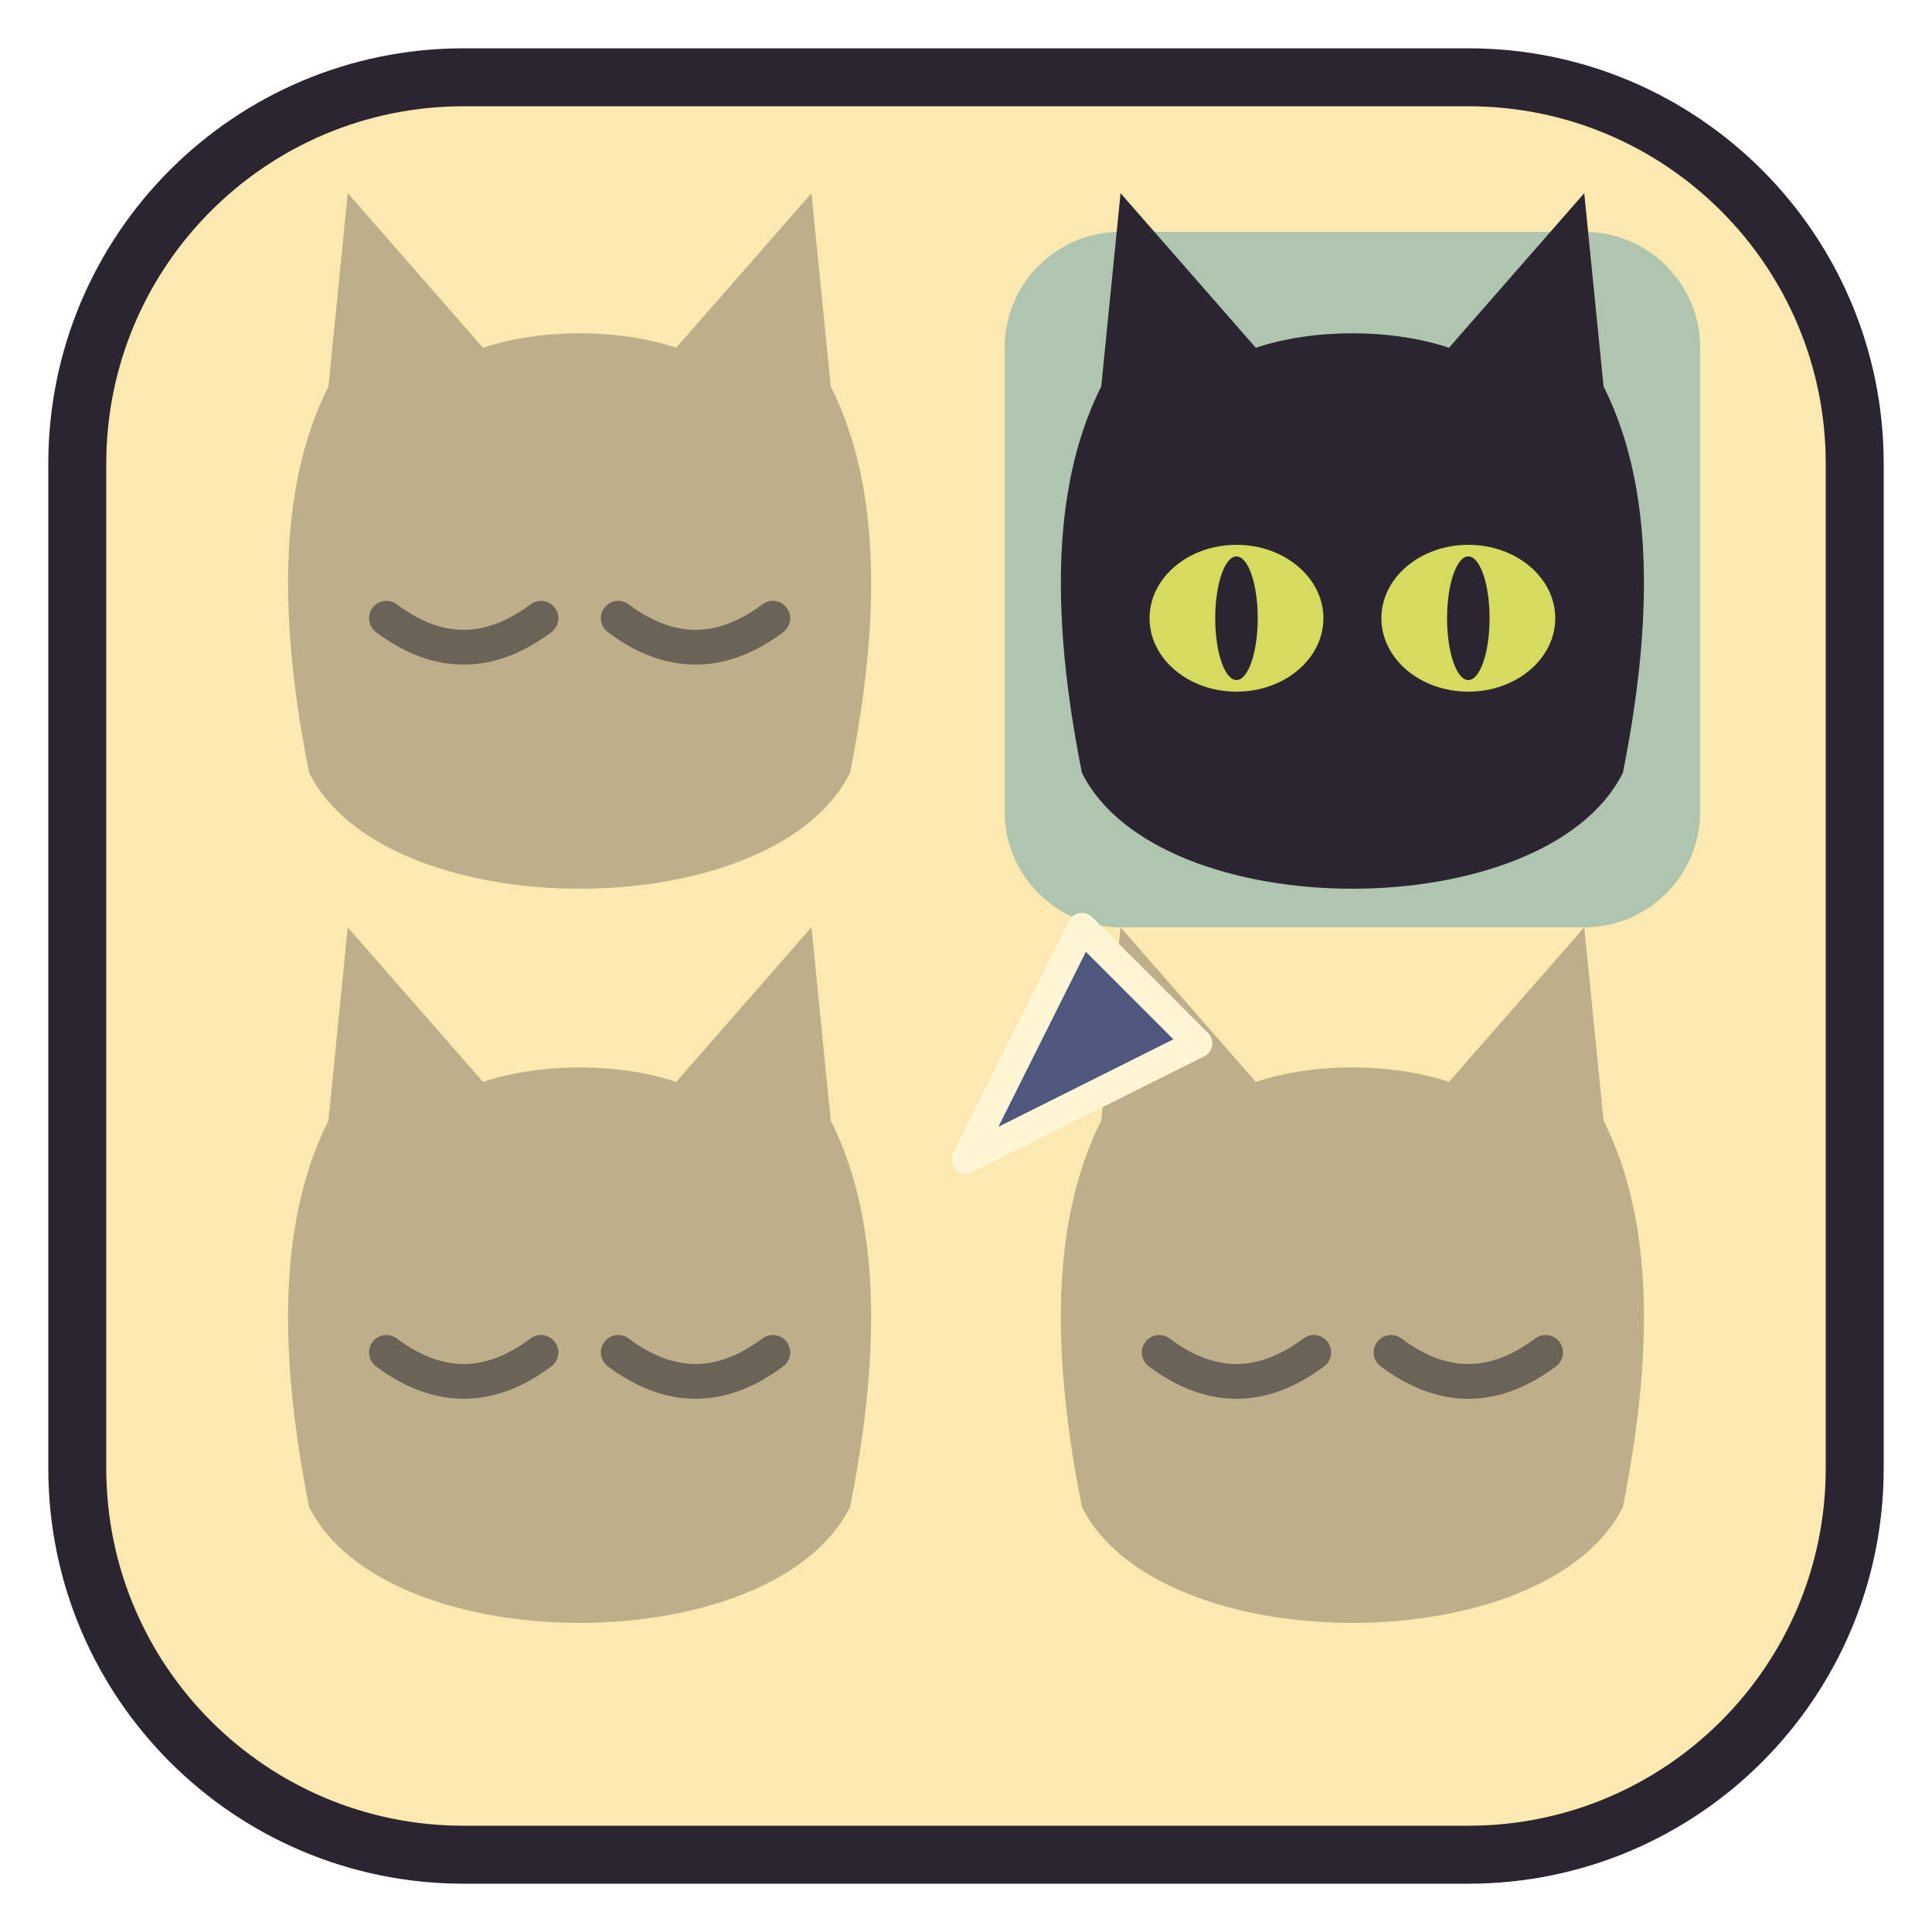
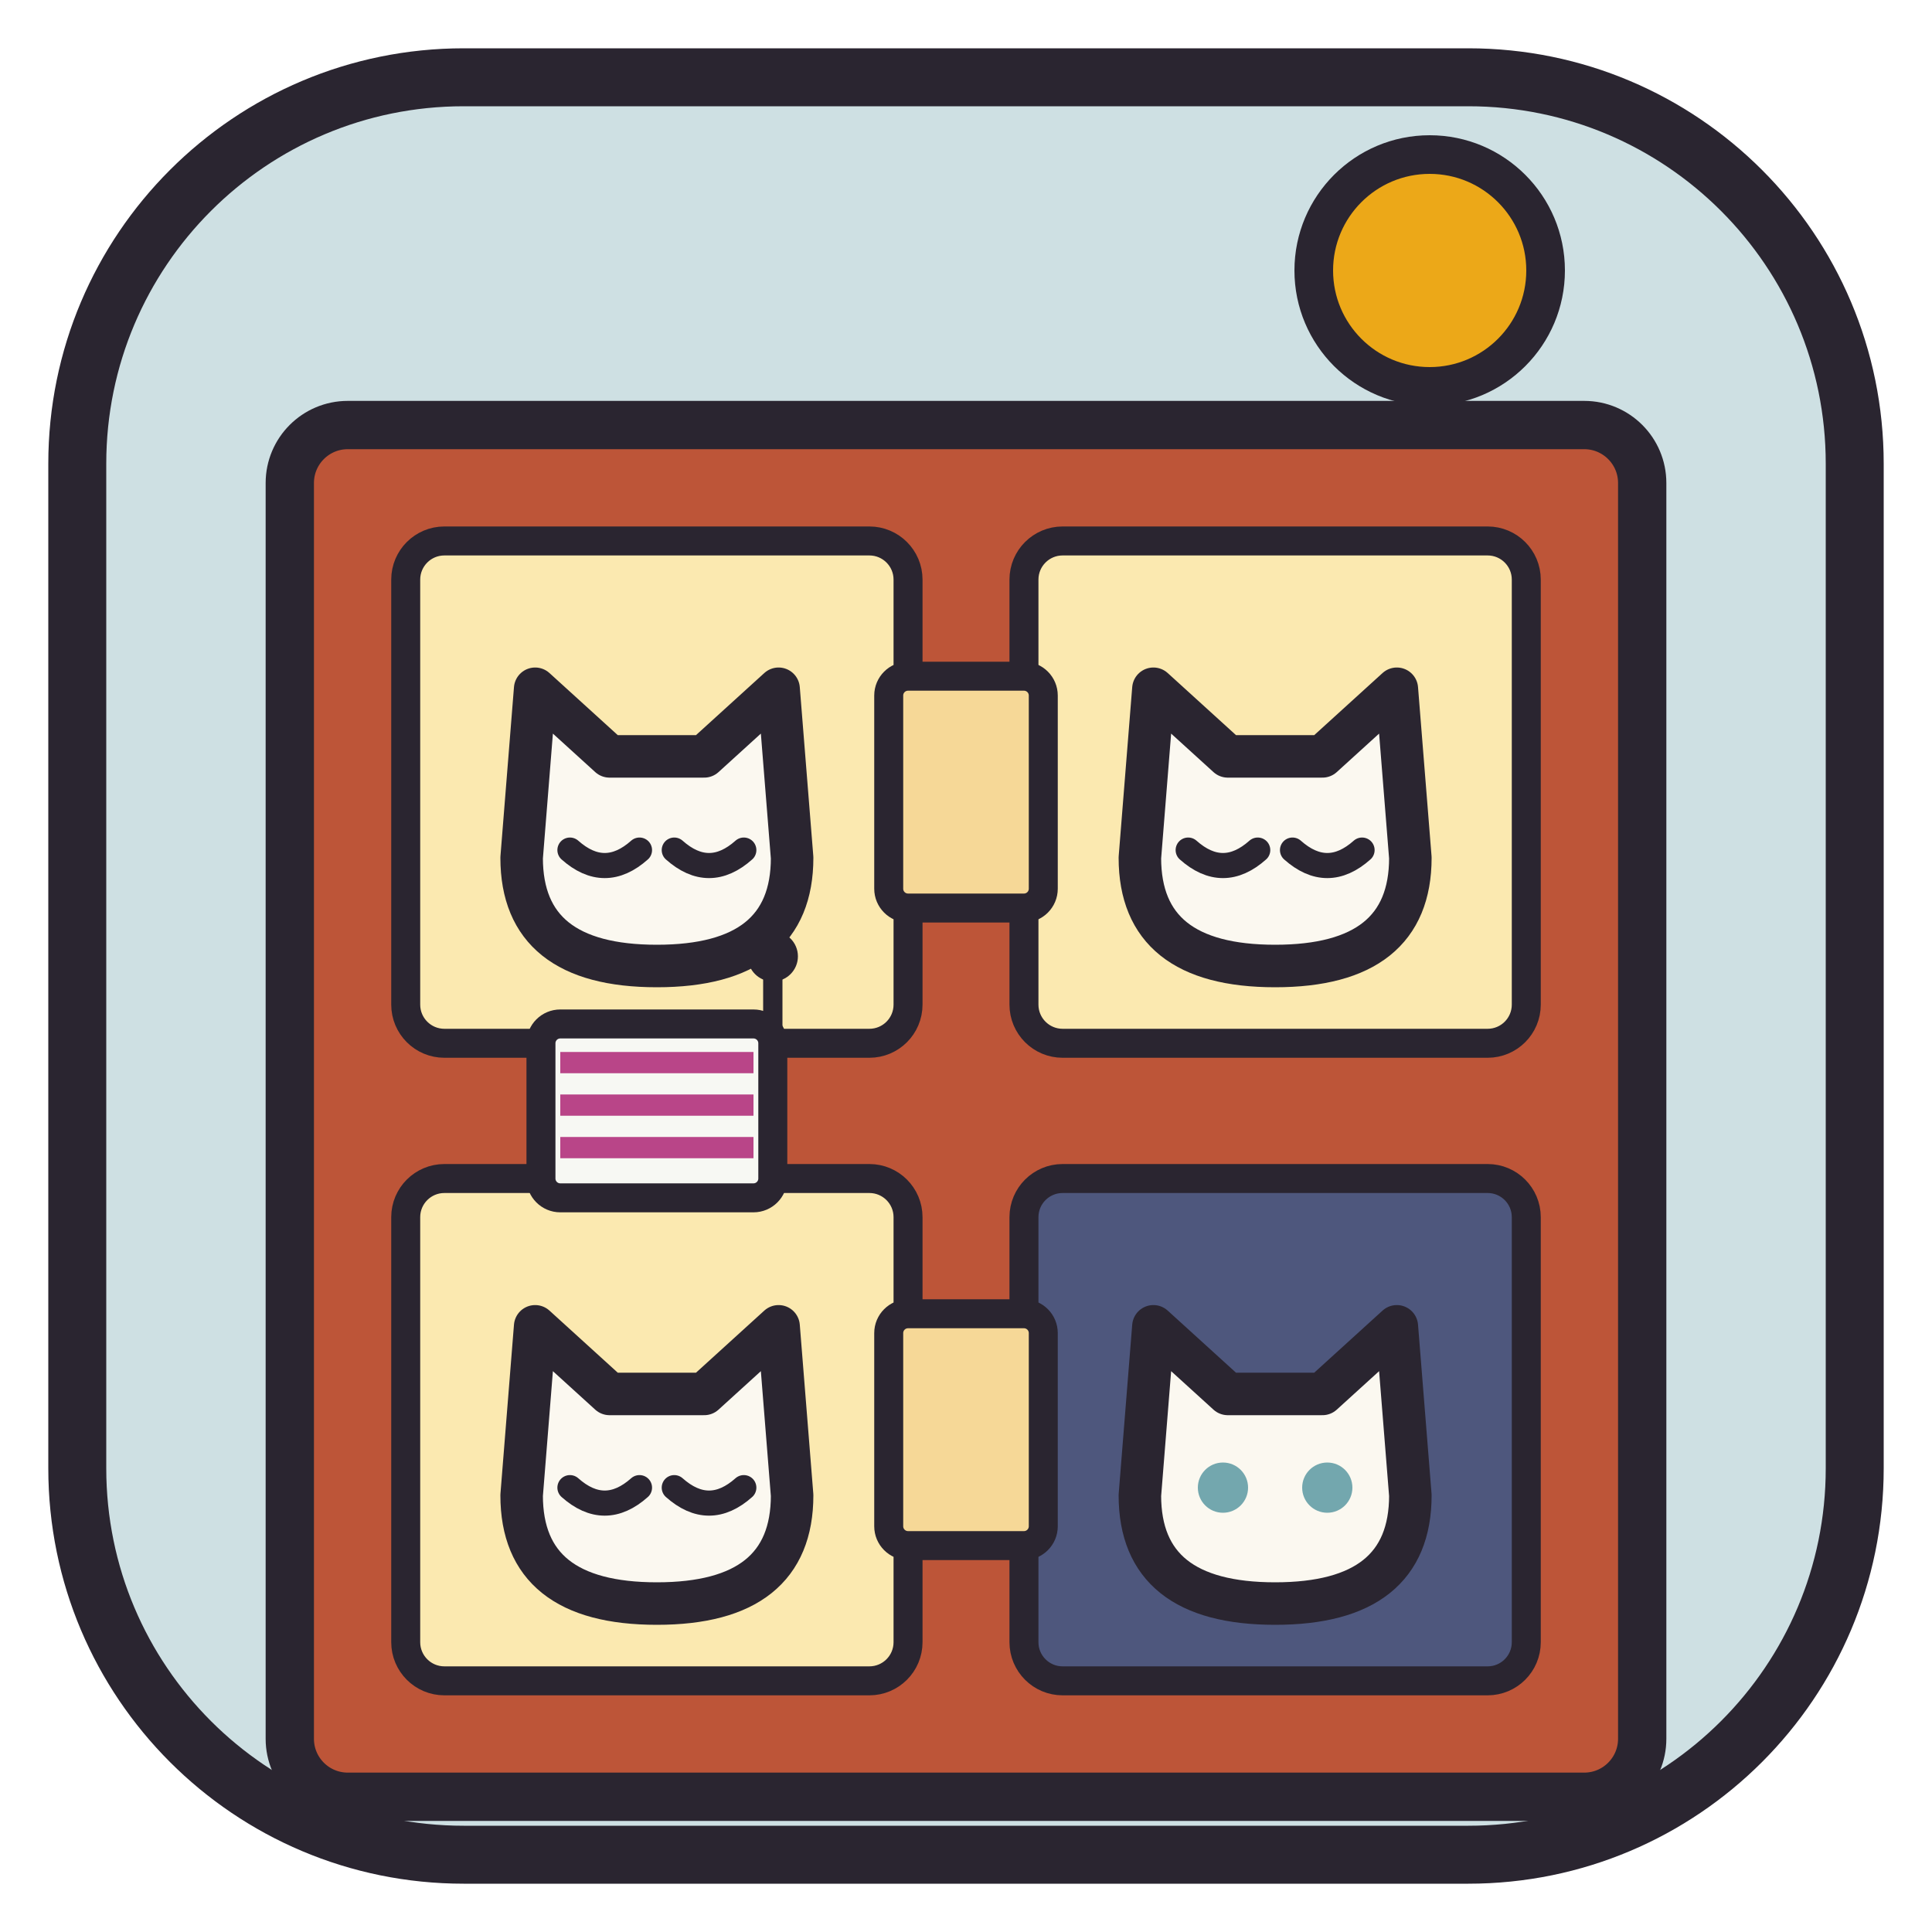
<svg xmlns="http://www.w3.org/2000/svg" viewBox="0 0 100 100">
-   <rect x="4" y="4" width="92" height="92" rx="20" fill="#FBE9B0" stroke="#2A2530" stroke-width="3" />
-   <rect x="52" y="12" width="36" height="36" rx="6" fill="#73A7AE" opacity=".55" />
-   <path d="M16 40C14 30 15 24 17 20L18 10L25 18C28 17 32 17 35 18L42 10L43 20C45 24 46 30 44 40C40 48 20 48 16 40Z" fill="#2A2530" opacity="0.3" />
-   <path d="M20 32Q24 35 28 32M32 32Q36 35 40 32" fill="none" stroke="#2A2530" stroke-width="1.8" stroke-linecap="round" opacity=".55" />
-   <path d="M56 40C54 30 55 24 57 20L58 10L65 18C68 17 72 17 75 18L82 10L83 20C85 24 86 30 84 40C80 48 60 48 56 40Z" fill="#2A2530" opacity="1" />
-   <ellipse cx="64" cy="32" rx="4.5" ry="3.8" fill="#D4DB5E" />
-   <ellipse cx="76" cy="32" rx="4.5" ry="3.8" fill="#D4DB5E" />
-   <ellipse cx="64" cy="32" rx="1.1" ry="3.2" fill="#2A2530" />
-   <ellipse cx="76" cy="32" rx="1.1" ry="3.2" fill="#2A2530" />
-   <path d="M16 78C14 68 15 62 17 58L18 48L25 56C28 55 32 55 35 56L42 48L43 58C45 62 46 68 44 78C40 86 20 86 16 78Z" fill="#2A2530" opacity="0.3" />
-   <path d="M20 70Q24 73 28 70M32 70Q36 73 40 70" fill="none" stroke="#2A2530" stroke-width="1.8" stroke-linecap="round" opacity=".55" />
-   <path d="M56 78C54 68 55 62 57 58L58 48L65 56C68 55 72 55 75 56L82 48L83 58C85 62 86 68 84 78C80 86 60 86 56 78Z" fill="#2A2530" opacity="0.3" />
-   <path d="M60 70Q64 73 68 70M72 70Q76 73 80 70" fill="none" stroke="#2A2530" stroke-width="1.8" stroke-linecap="round" opacity=".55" />
-   <path d="M50 60L62 54L56 48Z" fill="#4E577D" stroke="#FFF6D6" stroke-width="1.5" stroke-linejoin="round" />
+   <rect x="4" y="4" width="92" height="92" rx="20" fill="#CEE0E3" stroke="#2A2530" stroke-width="3" />
+   <circle cx="74" cy="14" r="6" fill="#ECA818" stroke="#2A2530" stroke-width="2" />
+   <rect x="15" y="22" width="70" height="71" rx="3" fill="#BD5538" stroke="#2A2530" stroke-width="2.5" />
+   <rect x="21" y="28" width="26" height="26" rx="2" fill="#FBE9B0" stroke="#2A2530" stroke-width="1.5" />
+   <path d="M27 44.4L27.7 35.65L31.55 39.15L36.45 39.15L40.3 35.65L41 44.4Q41 50 34 50Q27 50 27 44.4Z" fill="#FBF8F0" stroke="#2A2530" stroke-width="2.2" stroke-linejoin="round" />
+   <path d="M29.5 44Q31.3 45.6 33.1 44M34.9 44Q36.7 45.6 38.5 44" fill="none" stroke="#2A2530" stroke-width="1.3" stroke-linecap="round" />
+   <rect x="53" y="28" width="26" height="26" rx="2" fill="#FBE9B0" stroke="#2A2530" stroke-width="1.5" />
+   <path d="M59 44.4L59.7 35.65L63.55 39.15L68.45 39.15L72.3 35.65L73 44.4Q73 50 66 50Q59 50 59 44.4Z" fill="#FBF8F0" stroke="#2A2530" stroke-width="2.2" stroke-linejoin="round" />
+   <path d="M61.5 44Q63.3 45.6 65.1 44M66.9 44Q68.7 45.6 70.5 44" fill="none" stroke="#2A2530" stroke-width="1.3" stroke-linecap="round" />
+   <rect x="21" y="61" width="26" height="26" rx="2" fill="#FBE9B0" stroke="#2A2530" stroke-width="1.5" />
+   <path d="M27 77.4L27.7 68.65L31.55 72.15L36.45 72.15L40.3 68.65L41 77.4Q41 83 34 83Q27 83 27 77.4Z" fill="#FBF8F0" stroke="#2A2530" stroke-width="2.2" stroke-linejoin="round" />
+   <path d="M29.5 77Q31.3 78.6 33.1 77M34.9 77Q36.7 78.6 38.5 77" fill="none" stroke="#2A2530" stroke-width="1.3" stroke-linecap="round" />
+   <rect x="53" y="61" width="26" height="26" rx="2" fill="#4E577D" stroke="#2A2530" stroke-width="1.5" />
+   <path d="M59 77.4L59.7 68.65L63.55 72.15L68.45 72.15L72.3 68.65L73 77.4Q73 83 66 83Q59 83 59 77.4Z" fill="#FBF8F0" stroke="#2A2530" stroke-width="2.2" stroke-linejoin="round" />
+   <circle cx="63.3" cy="77" r="1.3" fill="#73A7AE" />
+   <circle cx="68.7" cy="77" r="1.3" fill="#73A7AE" />
+   <rect x="46" y="35" width="8" height="12" rx="1" fill="#F6D897" stroke="#2A2530" stroke-width="1.5" />
+   <rect x="28" y="53" width="12" height="9" rx="1" fill="#F7F8F3" stroke="#2A2530" stroke-width="1.5" />
+   <path d="M29 55.0H39" stroke="#B94588" stroke-width="1.1" />
+   <path d="M29 57.2H39" stroke="#B94588" stroke-width="1.1" />
+   <path d="M29 59.4H39" stroke="#B94588" stroke-width="1.1" />
+   <path d="M40 54.5V50" stroke="#2A2530" stroke-width="1" />
+   <circle cx="40" cy="49.5" r="1.3" fill="#2A2530" />
+   <rect x="46" y="68" width="8" height="12" rx="1" fill="#F6D897" stroke="#2A2530" stroke-width="1.5" />
</svg>
